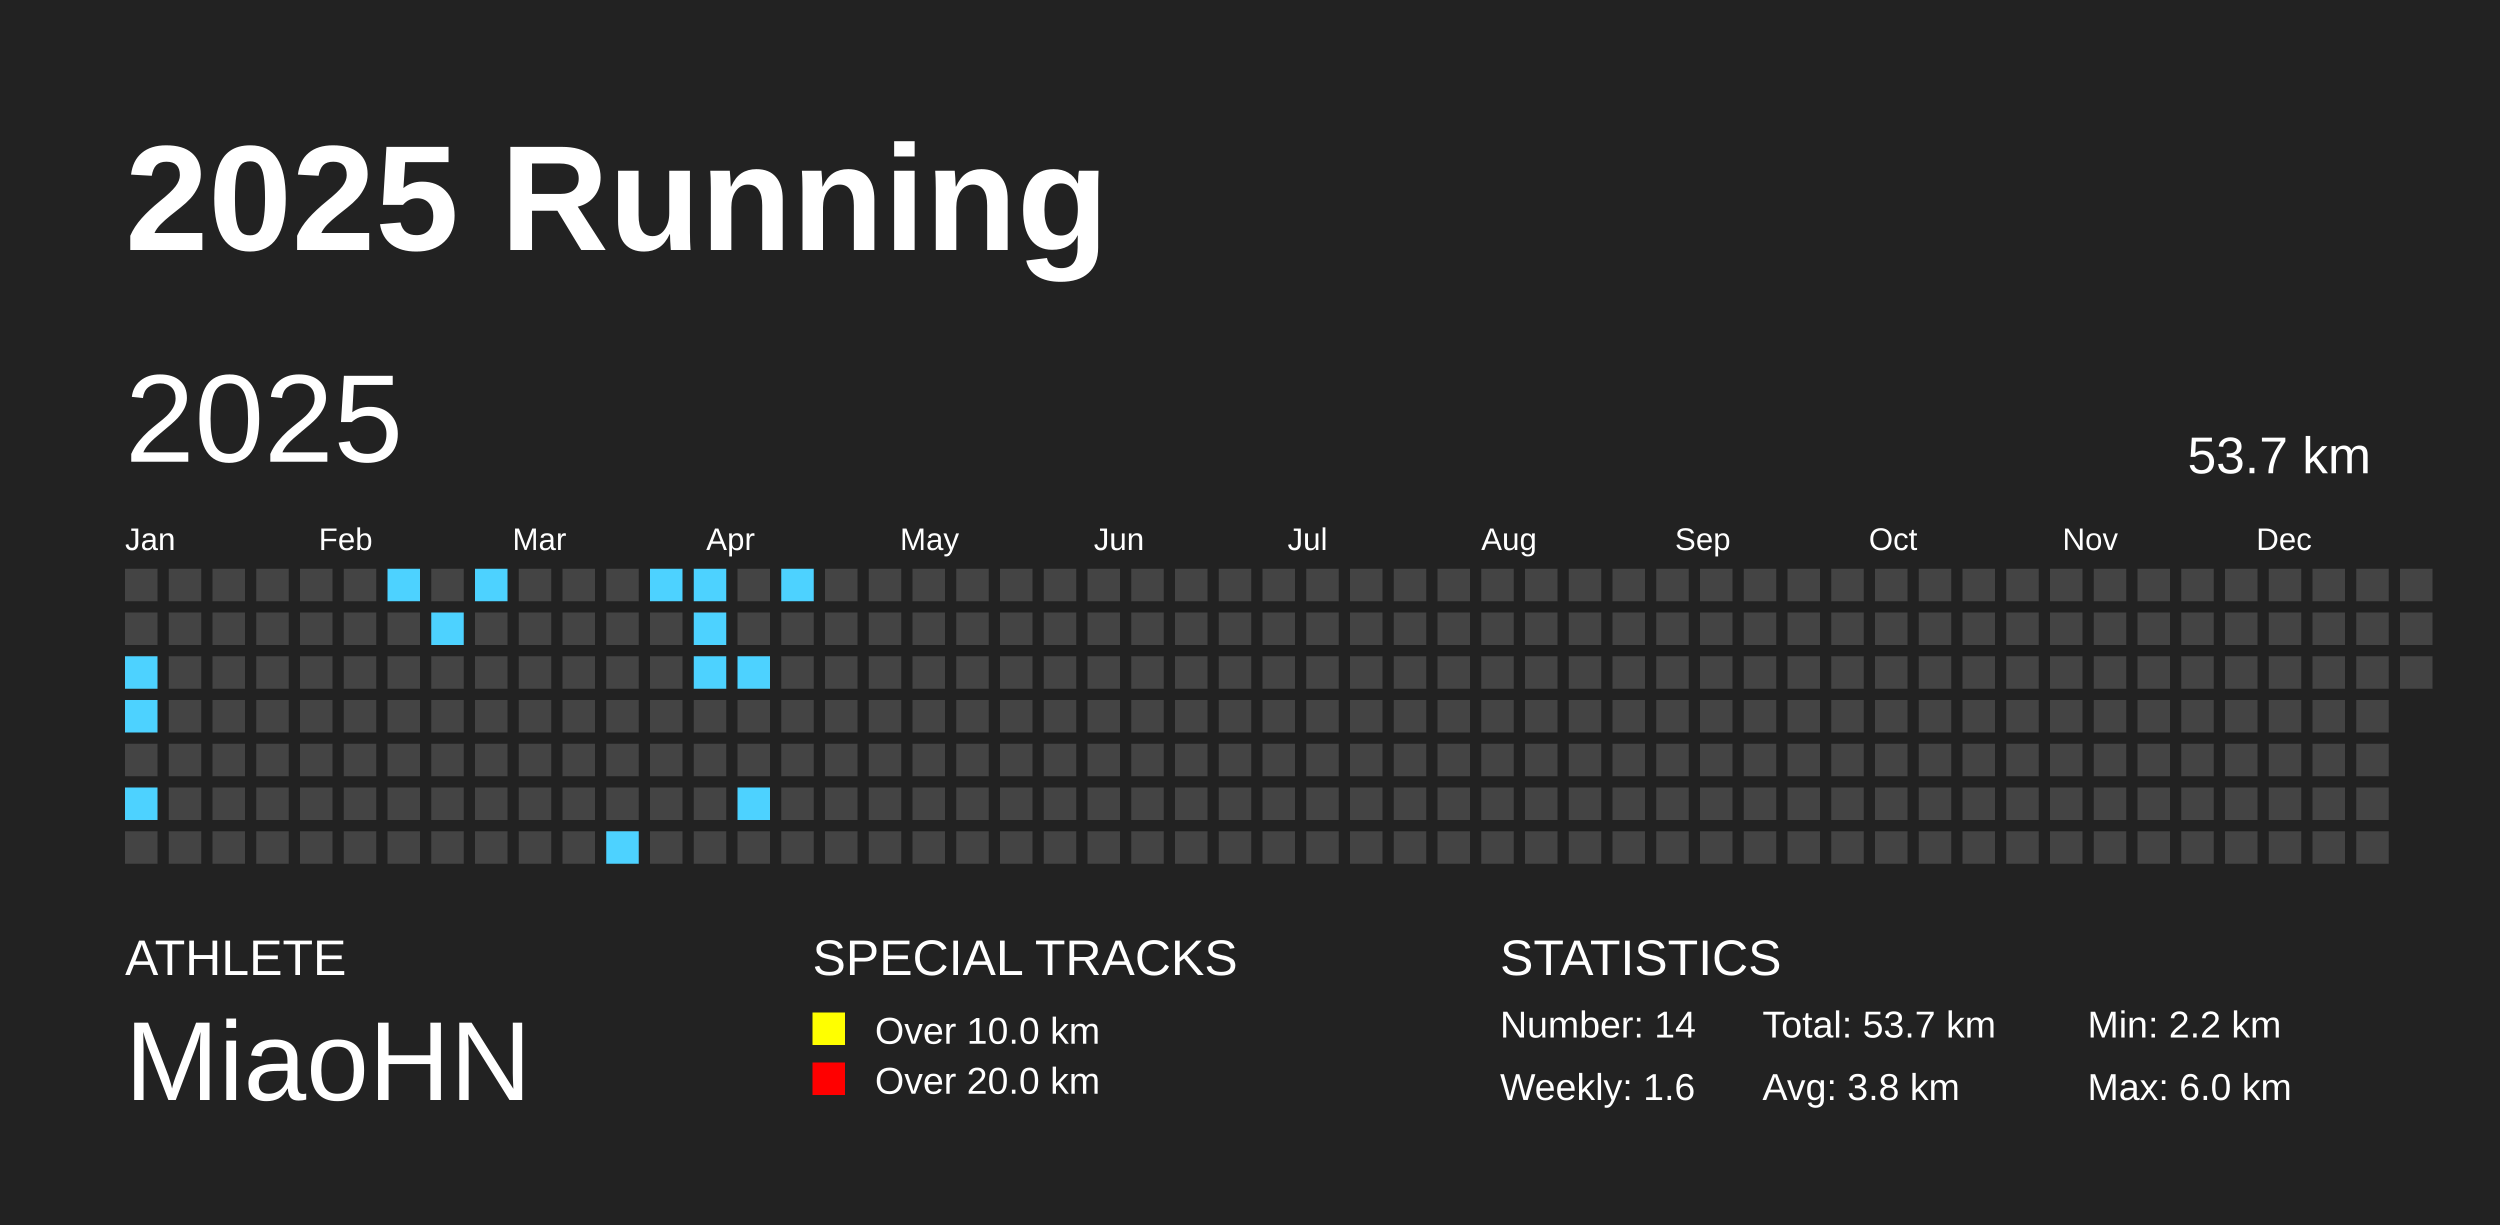
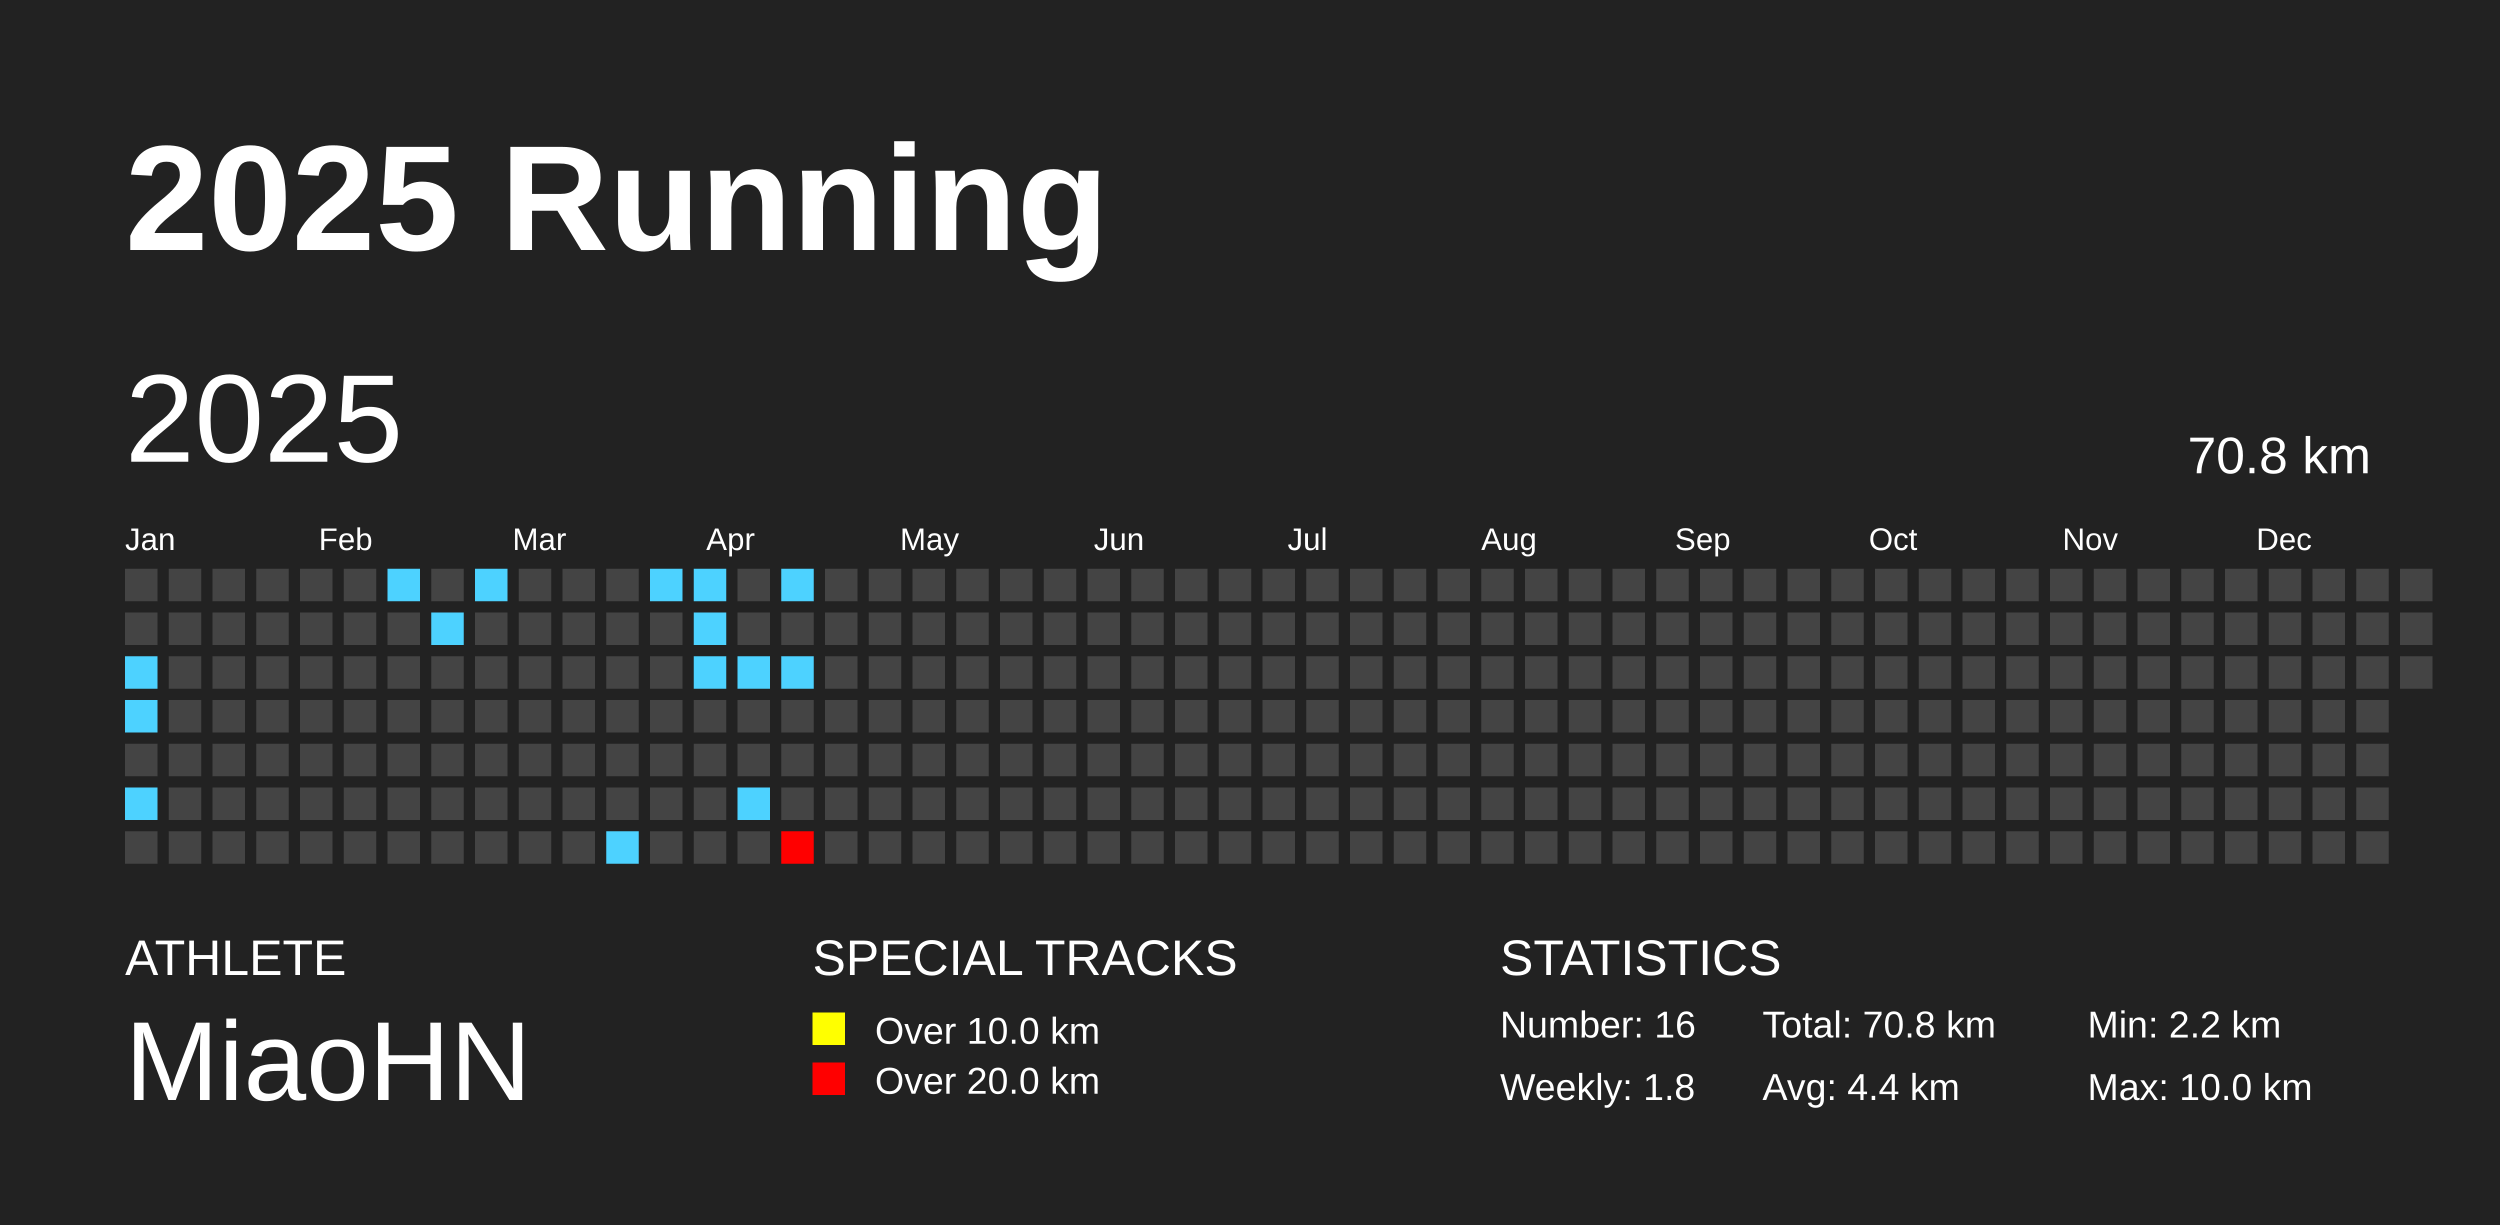
<svg xmlns="http://www.w3.org/2000/svg" baseProfile="full" height="98mm" version="1.1" viewBox="0,0,200,98" width="200mm">
  <defs />
  <rect fill="#222222" height="98" width="200" x="0" y="0" />
  <text fill="#FFFFFF" style="font-size:12px; font-family:Arial; font-weight:bold;" x="10" y="20">2025 Running</text>
  <text fill="#FFFFFF" style="font-size:4px; font-family:Arial" x="10" y="78">ATHLETE</text>
  <text fill="#FFFFFF" style="font-size:9px; font-family:Arial" x="10" y="88">MiaoHN</text>
  <text fill="#FFFFFF" style="font-size:4px; font-family:Arial" x="65" y="78">SPECIAL TRACKS</text>
  <rect fill="yellow" height="2.6" width="2.6" x="65" y="81" />
  <text fill="#FFFFFF" style="font-size:3px; font-family:Arial" x="70" y="83.5">Over 10.0 km</text>
  <rect fill="red" height="2.6" width="2.6" x="65" y="85" />
  <text fill="#FFFFFF" style="font-size:3px; font-family:Arial" x="70" y="87.5">Over 20.0 km</text>
  <text fill="#FFFFFF" style="font-size:4px; font-family:Arial" x="120" y="78">STATISTICS</text>
-   <text fill="#FFFFFF" style="font-size:3px; font-family:Arial" x="120" y="83">Number: 14</text>
-   <text fill="#FFFFFF" style="font-size:3px; font-family:Arial" x="120" y="88">Weekly: 1.6</text>
-   <text fill="#FFFFFF" style="font-size:3px; font-family:Arial" x="141" y="83">Total: 53.7 km</text>
-   <text fill="#FFFFFF" style="font-size:3px; font-family:Arial" x="141" y="88">Avg: 3.8 km</text>
+   <text fill="#FFFFFF" style="font-size:3px; font-family:Arial" x="120" y="83">Number: 16</text>
+   <text fill="#FFFFFF" style="font-size:3px; font-family:Arial" x="120" y="88">Weekly: 1.8</text>
+   <text fill="#FFFFFF" style="font-size:3px; font-family:Arial" x="141" y="83">Total: 70.8 km</text>
+   <text fill="#FFFFFF" style="font-size:3px; font-family:Arial" x="141" y="88">Avg: 4.4 km</text>
  <text fill="#FFFFFF" style="font-size:3px; font-family:Arial" x="167" y="83">Min: 2.2 km</text>
-   <text fill="#FFFFFF" style="font-size:3px; font-family:Arial" x="167" y="88">Max: 6.0 km</text>
+   <text fill="#FFFFFF" style="font-size:3px; font-family:Arial" x="167" y="88">Max: 10.0 km</text>
  <text dominant-baseline="hanging" fill="#FFFFFF" style="font-size:10.0px; font-family:Arial;" x="10" y="30">2025</text>
-   <text dominant-baseline="hanging" fill="#FFFFFF" style="font-size:4.125px; font-family:Arial;" x="175" y="35">53.7 km</text>
+   <text dominant-baseline="hanging" fill="#FFFFFF" style="font-size:4.125px; font-family:Arial;" x="175" y="35">70.8 km</text>
  <text fill="#FFFFFF" style="font-size:2.5px; font-family:Arial" x="10.0" y="44">Jan</text>
  <text fill="#FFFFFF" style="font-size:2.5px; font-family:Arial" x="25.5" y="44">Feb</text>
  <text fill="#FFFFFF" style="font-size:2.5px; font-family:Arial" x="41.0" y="44">Mar</text>
  <text fill="#FFFFFF" style="font-size:2.5px; font-family:Arial" x="56.5" y="44">Apr</text>
  <text fill="#FFFFFF" style="font-size:2.5px; font-family:Arial" x="72.0" y="44">May</text>
  <text fill="#FFFFFF" style="font-size:2.5px; font-family:Arial" x="87.5" y="44">Jun</text>
  <text fill="#FFFFFF" style="font-size:2.5px; font-family:Arial" x="103.0" y="44">Jul</text>
  <text fill="#FFFFFF" style="font-size:2.5px; font-family:Arial" x="118.5" y="44">Aug</text>
  <text fill="#FFFFFF" style="font-size:2.5px; font-family:Arial" x="134.0" y="44">Sep</text>
  <text fill="#FFFFFF" style="font-size:2.5px; font-family:Arial" x="149.5" y="44">Oct</text>
  <text fill="#FFFFFF" style="font-size:2.5px; font-family:Arial" x="165.0" y="44">Nov</text>
  <text fill="#FFFFFF" style="font-size:2.5px; font-family:Arial" x="180.5" y="44">Dec</text>
  <rect fill="#444444" height="2.6" width="2.6" x="10.0" y="45.5" />
  <rect fill="#444444" height="2.6" width="2.6" x="10.0" y="49.0" />
  <rect fill="#4dd2ff" height="2.6" width="2.6" x="10.0" y="52.5" />
  <rect fill="#4dd2ff" height="2.6" width="2.6" x="10.0" y="56.0" />
  <rect fill="#444444" height="2.6" width="2.6" x="10.0" y="59.5" />
  <rect fill="#4dd2ff" height="2.6" width="2.6" x="10.0" y="63.0" />
  <rect fill="#444444" height="2.6" width="2.6" x="10.0" y="66.5" />
  <rect fill="#444444" height="2.6" width="2.6" x="13.5" y="45.5" />
  <rect fill="#444444" height="2.6" width="2.6" x="13.5" y="49.0" />
  <rect fill="#444444" height="2.6" width="2.6" x="13.5" y="52.5" />
  <rect fill="#444444" height="2.6" width="2.6" x="13.5" y="56.0" />
  <rect fill="#444444" height="2.6" width="2.6" x="13.5" y="59.5" />
  <rect fill="#444444" height="2.6" width="2.6" x="13.5" y="63.0" />
  <rect fill="#444444" height="2.6" width="2.6" x="13.5" y="66.5" />
  <rect fill="#444444" height="2.6" width="2.6" x="17.0" y="45.5" />
  <rect fill="#444444" height="2.6" width="2.6" x="17.0" y="49.0" />
  <rect fill="#444444" height="2.6" width="2.6" x="17.0" y="52.5" />
  <rect fill="#444444" height="2.6" width="2.6" x="17.0" y="56.0" />
  <rect fill="#444444" height="2.6" width="2.6" x="17.0" y="59.5" />
  <rect fill="#444444" height="2.6" width="2.6" x="17.0" y="63.0" />
  <rect fill="#444444" height="2.6" width="2.6" x="17.0" y="66.5" />
  <rect fill="#444444" height="2.6" width="2.6" x="20.5" y="45.5" />
  <rect fill="#444444" height="2.6" width="2.6" x="20.5" y="49.0" />
  <rect fill="#444444" height="2.6" width="2.6" x="20.5" y="52.5" />
  <rect fill="#444444" height="2.6" width="2.6" x="20.5" y="56.0" />
  <rect fill="#444444" height="2.6" width="2.6" x="20.5" y="59.5" />
  <rect fill="#444444" height="2.6" width="2.6" x="20.5" y="63.0" />
  <rect fill="#444444" height="2.6" width="2.6" x="20.5" y="66.5" />
  <rect fill="#444444" height="2.6" width="2.6" x="24.0" y="45.5" />
  <rect fill="#444444" height="2.6" width="2.6" x="24.0" y="49.0" />
  <rect fill="#444444" height="2.6" width="2.6" x="24.0" y="52.5" />
  <rect fill="#444444" height="2.6" width="2.6" x="24.0" y="56.0" />
  <rect fill="#444444" height="2.6" width="2.6" x="24.0" y="59.5" />
  <rect fill="#444444" height="2.6" width="2.6" x="24.0" y="63.0" />
  <rect fill="#444444" height="2.6" width="2.6" x="24.0" y="66.5" />
  <rect fill="#444444" height="2.6" width="2.6" x="27.5" y="45.5" />
  <rect fill="#444444" height="2.6" width="2.6" x="27.5" y="49.0" />
  <rect fill="#444444" height="2.6" width="2.6" x="27.5" y="52.5" />
  <rect fill="#444444" height="2.6" width="2.6" x="27.5" y="56.0" />
  <rect fill="#444444" height="2.6" width="2.6" x="27.5" y="59.5" />
  <rect fill="#444444" height="2.6" width="2.6" x="27.5" y="63.0" />
  <rect fill="#444444" height="2.6" width="2.6" x="27.5" y="66.5" />
  <rect fill="#4dd2ff" height="2.6" width="2.6" x="31.0" y="45.5" />
  <rect fill="#444444" height="2.6" width="2.6" x="31.0" y="49.0" />
  <rect fill="#444444" height="2.6" width="2.6" x="31.0" y="52.5" />
  <rect fill="#444444" height="2.6" width="2.6" x="31.0" y="56.0" />
  <rect fill="#444444" height="2.6" width="2.6" x="31.0" y="59.5" />
  <rect fill="#444444" height="2.6" width="2.6" x="31.0" y="63.0" />
  <rect fill="#444444" height="2.6" width="2.6" x="31.0" y="66.5" />
  <rect fill="#444444" height="2.6" width="2.6" x="34.5" y="45.5" />
  <rect fill="#4dd2ff" height="2.6" width="2.6" x="34.5" y="49.0" />
  <rect fill="#444444" height="2.6" width="2.6" x="34.5" y="52.5" />
  <rect fill="#444444" height="2.6" width="2.6" x="34.5" y="56.0" />
  <rect fill="#444444" height="2.6" width="2.6" x="34.5" y="59.5" />
  <rect fill="#444444" height="2.6" width="2.6" x="34.5" y="63.0" />
  <rect fill="#444444" height="2.6" width="2.6" x="34.5" y="66.5" />
  <rect fill="#4dd2ff" height="2.6" width="2.6" x="38.0" y="45.5" />
  <rect fill="#444444" height="2.6" width="2.6" x="38.0" y="49.0" />
  <rect fill="#444444" height="2.6" width="2.6" x="38.0" y="52.5" />
  <rect fill="#444444" height="2.6" width="2.6" x="38.0" y="56.0" />
  <rect fill="#444444" height="2.6" width="2.6" x="38.0" y="59.5" />
  <rect fill="#444444" height="2.6" width="2.6" x="38.0" y="63.0" />
  <rect fill="#444444" height="2.6" width="2.6" x="38.0" y="66.5" />
  <rect fill="#444444" height="2.6" width="2.6" x="41.5" y="45.5" />
  <rect fill="#444444" height="2.6" width="2.6" x="41.5" y="49.0" />
  <rect fill="#444444" height="2.6" width="2.6" x="41.5" y="52.5" />
  <rect fill="#444444" height="2.6" width="2.6" x="41.5" y="56.0" />
  <rect fill="#444444" height="2.6" width="2.6" x="41.5" y="59.5" />
  <rect fill="#444444" height="2.6" width="2.6" x="41.5" y="63.0" />
  <rect fill="#444444" height="2.6" width="2.6" x="41.5" y="66.5" />
  <rect fill="#444444" height="2.6" width="2.6" x="45.0" y="45.5" />
  <rect fill="#444444" height="2.6" width="2.6" x="45.0" y="49.0" />
  <rect fill="#444444" height="2.6" width="2.6" x="45.0" y="52.5" />
  <rect fill="#444444" height="2.6" width="2.6" x="45.0" y="56.0" />
  <rect fill="#444444" height="2.6" width="2.6" x="45.0" y="59.5" />
  <rect fill="#444444" height="2.6" width="2.6" x="45.0" y="63.0" />
  <rect fill="#444444" height="2.6" width="2.6" x="45.0" y="66.5" />
  <rect fill="#444444" height="2.6" width="2.6" x="48.5" y="45.5" />
  <rect fill="#444444" height="2.6" width="2.6" x="48.5" y="49.0" />
  <rect fill="#444444" height="2.6" width="2.6" x="48.5" y="52.5" />
  <rect fill="#444444" height="2.6" width="2.6" x="48.5" y="56.0" />
  <rect fill="#444444" height="2.6" width="2.6" x="48.5" y="59.5" />
  <rect fill="#444444" height="2.6" width="2.6" x="48.5" y="63.0" />
  <rect fill="#4dd2ff" height="2.6" width="2.6" x="48.5" y="66.5" />
  <rect fill="#4dd2ff" height="2.6" width="2.6" x="52.0" y="45.5" />
  <rect fill="#444444" height="2.6" width="2.6" x="52.0" y="49.0" />
  <rect fill="#444444" height="2.6" width="2.6" x="52.0" y="52.5" />
  <rect fill="#444444" height="2.6" width="2.6" x="52.0" y="56.0" />
  <rect fill="#444444" height="2.6" width="2.6" x="52.0" y="59.5" />
  <rect fill="#444444" height="2.6" width="2.6" x="52.0" y="63.0" />
  <rect fill="#444444" height="2.6" width="2.6" x="52.0" y="66.5" />
  <rect fill="#4dd2ff" height="2.6" width="2.6" x="55.5" y="45.5" />
  <rect fill="#4dd2ff" height="2.6" width="2.6" x="55.5" y="49.0" />
  <rect fill="#4dd2ff" height="2.6" width="2.6" x="55.5" y="52.5" />
  <rect fill="#444444" height="2.6" width="2.6" x="55.5" y="56.0" />
  <rect fill="#444444" height="2.6" width="2.6" x="55.5" y="59.5" />
  <rect fill="#444444" height="2.6" width="2.6" x="55.5" y="63.0" />
  <rect fill="#444444" height="2.6" width="2.6" x="55.5" y="66.5" />
  <rect fill="#444444" height="2.6" width="2.6" x="59.0" y="45.5" />
  <rect fill="#444444" height="2.6" width="2.6" x="59.0" y="49.0" />
  <rect fill="#4dd2ff" height="2.6" width="2.6" x="59.0" y="52.5" />
  <rect fill="#444444" height="2.6" width="2.6" x="59.0" y="56.0" />
  <rect fill="#444444" height="2.6" width="2.6" x="59.0" y="59.5" />
  <rect fill="#4dd2ff" height="2.6" width="2.6" x="59.0" y="63.0" />
  <rect fill="#444444" height="2.6" width="2.6" x="59.0" y="66.5" />
  <rect fill="#4dd2ff" height="2.6" width="2.6" x="62.5" y="45.5" />
  <rect fill="#444444" height="2.6" width="2.6" x="62.5" y="49.0" />
-   <rect fill="#444444" height="2.6" width="2.6" x="62.5" y="52.5" />
+   <rect fill="#4dd2ff" height="2.6" width="2.6" x="62.5" y="52.5" />
  <rect fill="#444444" height="2.6" width="2.6" x="62.5" y="56.0" />
  <rect fill="#444444" height="2.6" width="2.6" x="62.5" y="59.5" />
  <rect fill="#444444" height="2.6" width="2.6" x="62.5" y="63.0" />
-   <rect fill="#444444" height="2.6" width="2.6" x="62.5" y="66.5" />
+   <rect fill="#ff0000" height="2.6" width="2.6" x="62.5" y="66.5" />
  <rect fill="#444444" height="2.6" width="2.6" x="66.0" y="45.5" />
  <rect fill="#444444" height="2.6" width="2.6" x="66.0" y="49.0" />
  <rect fill="#444444" height="2.6" width="2.6" x="66.0" y="52.5" />
  <rect fill="#444444" height="2.6" width="2.6" x="66.0" y="56.0" />
  <rect fill="#444444" height="2.6" width="2.6" x="66.0" y="59.5" />
  <rect fill="#444444" height="2.6" width="2.6" x="66.0" y="63.0" />
  <rect fill="#444444" height="2.6" width="2.6" x="66.0" y="66.5" />
  <rect fill="#444444" height="2.6" width="2.6" x="69.5" y="45.5" />
  <rect fill="#444444" height="2.6" width="2.6" x="69.5" y="49.0" />
  <rect fill="#444444" height="2.6" width="2.6" x="69.5" y="52.5" />
  <rect fill="#444444" height="2.6" width="2.6" x="69.5" y="56.0" />
  <rect fill="#444444" height="2.6" width="2.6" x="69.5" y="59.5" />
  <rect fill="#444444" height="2.6" width="2.6" x="69.5" y="63.0" />
  <rect fill="#444444" height="2.6" width="2.6" x="69.5" y="66.5" />
  <rect fill="#444444" height="2.6" width="2.6" x="73.0" y="45.5" />
  <rect fill="#444444" height="2.6" width="2.6" x="73.0" y="49.0" />
  <rect fill="#444444" height="2.6" width="2.6" x="73.0" y="52.5" />
  <rect fill="#444444" height="2.6" width="2.6" x="73.0" y="56.0" />
  <rect fill="#444444" height="2.6" width="2.6" x="73.0" y="59.5" />
  <rect fill="#444444" height="2.6" width="2.6" x="73.0" y="63.0" />
  <rect fill="#444444" height="2.6" width="2.6" x="73.0" y="66.5" />
  <rect fill="#444444" height="2.6" width="2.6" x="76.5" y="45.5" />
  <rect fill="#444444" height="2.6" width="2.6" x="76.5" y="49.0" />
  <rect fill="#444444" height="2.6" width="2.6" x="76.5" y="52.5" />
  <rect fill="#444444" height="2.6" width="2.6" x="76.5" y="56.0" />
  <rect fill="#444444" height="2.6" width="2.6" x="76.5" y="59.5" />
  <rect fill="#444444" height="2.6" width="2.6" x="76.5" y="63.0" />
  <rect fill="#444444" height="2.6" width="2.6" x="76.5" y="66.5" />
  <rect fill="#444444" height="2.6" width="2.6" x="80.0" y="45.5" />
  <rect fill="#444444" height="2.6" width="2.6" x="80.0" y="49.0" />
  <rect fill="#444444" height="2.6" width="2.6" x="80.0" y="52.5" />
  <rect fill="#444444" height="2.6" width="2.6" x="80.0" y="56.0" />
  <rect fill="#444444" height="2.6" width="2.6" x="80.0" y="59.5" />
  <rect fill="#444444" height="2.6" width="2.6" x="80.0" y="63.0" />
  <rect fill="#444444" height="2.6" width="2.6" x="80.0" y="66.5" />
  <rect fill="#444444" height="2.6" width="2.6" x="83.5" y="45.5" />
  <rect fill="#444444" height="2.6" width="2.6" x="83.5" y="49.0" />
  <rect fill="#444444" height="2.6" width="2.6" x="83.5" y="52.5" />
  <rect fill="#444444" height="2.6" width="2.6" x="83.5" y="56.0" />
  <rect fill="#444444" height="2.6" width="2.6" x="83.5" y="59.5" />
  <rect fill="#444444" height="2.6" width="2.6" x="83.5" y="63.0" />
  <rect fill="#444444" height="2.6" width="2.6" x="83.5" y="66.5" />
  <rect fill="#444444" height="2.6" width="2.6" x="87.0" y="45.5" />
  <rect fill="#444444" height="2.6" width="2.6" x="87.0" y="49.0" />
  <rect fill="#444444" height="2.6" width="2.6" x="87.0" y="52.5" />
  <rect fill="#444444" height="2.6" width="2.6" x="87.0" y="56.0" />
  <rect fill="#444444" height="2.6" width="2.6" x="87.0" y="59.5" />
  <rect fill="#444444" height="2.6" width="2.6" x="87.0" y="63.0" />
  <rect fill="#444444" height="2.6" width="2.6" x="87.0" y="66.5" />
  <rect fill="#444444" height="2.6" width="2.6" x="90.5" y="45.5" />
  <rect fill="#444444" height="2.6" width="2.6" x="90.5" y="49.0" />
  <rect fill="#444444" height="2.6" width="2.6" x="90.5" y="52.5" />
  <rect fill="#444444" height="2.6" width="2.6" x="90.5" y="56.0" />
  <rect fill="#444444" height="2.6" width="2.6" x="90.5" y="59.5" />
  <rect fill="#444444" height="2.6" width="2.6" x="90.5" y="63.0" />
  <rect fill="#444444" height="2.6" width="2.6" x="90.5" y="66.5" />
  <rect fill="#444444" height="2.6" width="2.6" x="94.0" y="45.5" />
  <rect fill="#444444" height="2.6" width="2.6" x="94.0" y="49.0" />
  <rect fill="#444444" height="2.6" width="2.6" x="94.0" y="52.5" />
  <rect fill="#444444" height="2.6" width="2.6" x="94.0" y="56.0" />
  <rect fill="#444444" height="2.6" width="2.6" x="94.0" y="59.5" />
  <rect fill="#444444" height="2.6" width="2.6" x="94.0" y="63.0" />
  <rect fill="#444444" height="2.6" width="2.6" x="94.0" y="66.5" />
  <rect fill="#444444" height="2.6" width="2.6" x="97.5" y="45.5" />
  <rect fill="#444444" height="2.6" width="2.6" x="97.5" y="49.0" />
  <rect fill="#444444" height="2.6" width="2.6" x="97.5" y="52.5" />
  <rect fill="#444444" height="2.6" width="2.6" x="97.5" y="56.0" />
  <rect fill="#444444" height="2.6" width="2.6" x="97.5" y="59.5" />
  <rect fill="#444444" height="2.6" width="2.6" x="97.5" y="63.0" />
  <rect fill="#444444" height="2.6" width="2.6" x="97.5" y="66.5" />
  <rect fill="#444444" height="2.6" width="2.6" x="101.0" y="45.5" />
  <rect fill="#444444" height="2.6" width="2.6" x="101.0" y="49.0" />
  <rect fill="#444444" height="2.6" width="2.6" x="101.0" y="52.5" />
  <rect fill="#444444" height="2.6" width="2.6" x="101.0" y="56.0" />
  <rect fill="#444444" height="2.6" width="2.6" x="101.0" y="59.5" />
  <rect fill="#444444" height="2.6" width="2.6" x="101.0" y="63.0" />
  <rect fill="#444444" height="2.6" width="2.6" x="101.0" y="66.5" />
  <rect fill="#444444" height="2.6" width="2.6" x="104.5" y="45.5" />
  <rect fill="#444444" height="2.6" width="2.6" x="104.5" y="49.0" />
  <rect fill="#444444" height="2.6" width="2.6" x="104.5" y="52.5" />
  <rect fill="#444444" height="2.6" width="2.6" x="104.5" y="56.0" />
  <rect fill="#444444" height="2.6" width="2.6" x="104.5" y="59.5" />
  <rect fill="#444444" height="2.6" width="2.6" x="104.5" y="63.0" />
  <rect fill="#444444" height="2.6" width="2.6" x="104.5" y="66.5" />
  <rect fill="#444444" height="2.6" width="2.6" x="108.0" y="45.5" />
  <rect fill="#444444" height="2.6" width="2.6" x="108.0" y="49.0" />
  <rect fill="#444444" height="2.6" width="2.6" x="108.0" y="52.5" />
  <rect fill="#444444" height="2.6" width="2.6" x="108.0" y="56.0" />
  <rect fill="#444444" height="2.6" width="2.6" x="108.0" y="59.5" />
  <rect fill="#444444" height="2.6" width="2.6" x="108.0" y="63.0" />
  <rect fill="#444444" height="2.6" width="2.6" x="108.0" y="66.5" />
  <rect fill="#444444" height="2.6" width="2.6" x="111.5" y="45.5" />
  <rect fill="#444444" height="2.6" width="2.6" x="111.5" y="49.0" />
  <rect fill="#444444" height="2.6" width="2.6" x="111.5" y="52.5" />
  <rect fill="#444444" height="2.6" width="2.6" x="111.5" y="56.0" />
  <rect fill="#444444" height="2.6" width="2.6" x="111.5" y="59.5" />
  <rect fill="#444444" height="2.6" width="2.6" x="111.5" y="63.0" />
  <rect fill="#444444" height="2.6" width="2.6" x="111.5" y="66.5" />
  <rect fill="#444444" height="2.6" width="2.6" x="115.0" y="45.5" />
  <rect fill="#444444" height="2.6" width="2.6" x="115.0" y="49.0" />
  <rect fill="#444444" height="2.6" width="2.6" x="115.0" y="52.5" />
  <rect fill="#444444" height="2.6" width="2.6" x="115.0" y="56.0" />
  <rect fill="#444444" height="2.6" width="2.6" x="115.0" y="59.5" />
  <rect fill="#444444" height="2.6" width="2.6" x="115.0" y="63.0" />
  <rect fill="#444444" height="2.6" width="2.6" x="115.0" y="66.5" />
  <rect fill="#444444" height="2.6" width="2.6" x="118.5" y="45.5" />
  <rect fill="#444444" height="2.6" width="2.6" x="118.5" y="49.0" />
  <rect fill="#444444" height="2.6" width="2.6" x="118.5" y="52.5" />
  <rect fill="#444444" height="2.6" width="2.6" x="118.5" y="56.0" />
  <rect fill="#444444" height="2.6" width="2.6" x="118.5" y="59.5" />
  <rect fill="#444444" height="2.6" width="2.6" x="118.5" y="63.0" />
  <rect fill="#444444" height="2.6" width="2.6" x="118.5" y="66.5" />
  <rect fill="#444444" height="2.6" width="2.6" x="122.0" y="45.5" />
  <rect fill="#444444" height="2.6" width="2.6" x="122.0" y="49.0" />
  <rect fill="#444444" height="2.6" width="2.6" x="122.0" y="52.5" />
  <rect fill="#444444" height="2.6" width="2.6" x="122.0" y="56.0" />
  <rect fill="#444444" height="2.6" width="2.6" x="122.0" y="59.5" />
  <rect fill="#444444" height="2.6" width="2.6" x="122.0" y="63.0" />
  <rect fill="#444444" height="2.6" width="2.6" x="122.0" y="66.5" />
  <rect fill="#444444" height="2.6" width="2.6" x="125.5" y="45.5" />
  <rect fill="#444444" height="2.6" width="2.6" x="125.5" y="49.0" />
  <rect fill="#444444" height="2.6" width="2.6" x="125.5" y="52.5" />
  <rect fill="#444444" height="2.6" width="2.6" x="125.5" y="56.0" />
  <rect fill="#444444" height="2.6" width="2.6" x="125.5" y="59.5" />
  <rect fill="#444444" height="2.6" width="2.6" x="125.5" y="63.0" />
  <rect fill="#444444" height="2.6" width="2.6" x="125.5" y="66.5" />
  <rect fill="#444444" height="2.6" width="2.6" x="129.0" y="45.5" />
  <rect fill="#444444" height="2.6" width="2.6" x="129.0" y="49.0" />
  <rect fill="#444444" height="2.6" width="2.6" x="129.0" y="52.5" />
  <rect fill="#444444" height="2.6" width="2.6" x="129.0" y="56.0" />
  <rect fill="#444444" height="2.6" width="2.6" x="129.0" y="59.5" />
  <rect fill="#444444" height="2.6" width="2.6" x="129.0" y="63.0" />
  <rect fill="#444444" height="2.6" width="2.6" x="129.0" y="66.5" />
  <rect fill="#444444" height="2.6" width="2.6" x="132.5" y="45.5" />
  <rect fill="#444444" height="2.6" width="2.6" x="132.5" y="49.0" />
  <rect fill="#444444" height="2.6" width="2.6" x="132.5" y="52.5" />
  <rect fill="#444444" height="2.6" width="2.6" x="132.5" y="56.0" />
  <rect fill="#444444" height="2.6" width="2.6" x="132.5" y="59.5" />
  <rect fill="#444444" height="2.6" width="2.6" x="132.5" y="63.0" />
  <rect fill="#444444" height="2.6" width="2.6" x="132.5" y="66.5" />
  <rect fill="#444444" height="2.6" width="2.6" x="136.0" y="45.5" />
  <rect fill="#444444" height="2.6" width="2.6" x="136.0" y="49.0" />
  <rect fill="#444444" height="2.6" width="2.6" x="136.0" y="52.5" />
  <rect fill="#444444" height="2.6" width="2.6" x="136.0" y="56.0" />
  <rect fill="#444444" height="2.6" width="2.6" x="136.0" y="59.5" />
  <rect fill="#444444" height="2.6" width="2.6" x="136.0" y="63.0" />
  <rect fill="#444444" height="2.6" width="2.6" x="136.0" y="66.5" />
  <rect fill="#444444" height="2.6" width="2.6" x="139.5" y="45.5" />
  <rect fill="#444444" height="2.6" width="2.6" x="139.5" y="49.0" />
  <rect fill="#444444" height="2.6" width="2.6" x="139.5" y="52.5" />
  <rect fill="#444444" height="2.6" width="2.6" x="139.5" y="56.0" />
  <rect fill="#444444" height="2.6" width="2.6" x="139.5" y="59.5" />
  <rect fill="#444444" height="2.6" width="2.6" x="139.5" y="63.0" />
  <rect fill="#444444" height="2.6" width="2.6" x="139.5" y="66.5" />
  <rect fill="#444444" height="2.6" width="2.6" x="143.0" y="45.5" />
  <rect fill="#444444" height="2.6" width="2.6" x="143.0" y="49.0" />
  <rect fill="#444444" height="2.6" width="2.6" x="143.0" y="52.5" />
  <rect fill="#444444" height="2.6" width="2.6" x="143.0" y="56.0" />
  <rect fill="#444444" height="2.6" width="2.6" x="143.0" y="59.5" />
  <rect fill="#444444" height="2.6" width="2.6" x="143.0" y="63.0" />
  <rect fill="#444444" height="2.6" width="2.6" x="143.0" y="66.5" />
  <rect fill="#444444" height="2.6" width="2.6" x="146.5" y="45.5" />
  <rect fill="#444444" height="2.6" width="2.6" x="146.5" y="49.0" />
  <rect fill="#444444" height="2.6" width="2.6" x="146.5" y="52.5" />
  <rect fill="#444444" height="2.6" width="2.6" x="146.5" y="56.0" />
  <rect fill="#444444" height="2.6" width="2.6" x="146.5" y="59.5" />
  <rect fill="#444444" height="2.6" width="2.6" x="146.5" y="63.0" />
  <rect fill="#444444" height="2.6" width="2.6" x="146.5" y="66.5" />
  <rect fill="#444444" height="2.6" width="2.6" x="150.0" y="45.5" />
  <rect fill="#444444" height="2.6" width="2.6" x="150.0" y="49.0" />
  <rect fill="#444444" height="2.6" width="2.6" x="150.0" y="52.5" />
  <rect fill="#444444" height="2.6" width="2.6" x="150.0" y="56.0" />
  <rect fill="#444444" height="2.6" width="2.6" x="150.0" y="59.5" />
  <rect fill="#444444" height="2.6" width="2.6" x="150.0" y="63.0" />
  <rect fill="#444444" height="2.6" width="2.6" x="150.0" y="66.5" />
  <rect fill="#444444" height="2.6" width="2.6" x="153.5" y="45.5" />
  <rect fill="#444444" height="2.6" width="2.6" x="153.5" y="49.0" />
  <rect fill="#444444" height="2.6" width="2.6" x="153.5" y="52.5" />
  <rect fill="#444444" height="2.6" width="2.6" x="153.5" y="56.0" />
  <rect fill="#444444" height="2.6" width="2.6" x="153.5" y="59.5" />
  <rect fill="#444444" height="2.6" width="2.6" x="153.5" y="63.0" />
  <rect fill="#444444" height="2.6" width="2.6" x="153.5" y="66.5" />
  <rect fill="#444444" height="2.6" width="2.6" x="157.0" y="45.5" />
  <rect fill="#444444" height="2.6" width="2.6" x="157.0" y="49.0" />
  <rect fill="#444444" height="2.6" width="2.6" x="157.0" y="52.5" />
  <rect fill="#444444" height="2.6" width="2.6" x="157.0" y="56.0" />
  <rect fill="#444444" height="2.6" width="2.6" x="157.0" y="59.5" />
  <rect fill="#444444" height="2.6" width="2.6" x="157.0" y="63.0" />
  <rect fill="#444444" height="2.6" width="2.6" x="157.0" y="66.5" />
  <rect fill="#444444" height="2.6" width="2.6" x="160.5" y="45.5" />
  <rect fill="#444444" height="2.6" width="2.6" x="160.5" y="49.0" />
  <rect fill="#444444" height="2.6" width="2.6" x="160.5" y="52.5" />
  <rect fill="#444444" height="2.6" width="2.6" x="160.5" y="56.0" />
  <rect fill="#444444" height="2.6" width="2.6" x="160.5" y="59.5" />
  <rect fill="#444444" height="2.6" width="2.6" x="160.5" y="63.0" />
  <rect fill="#444444" height="2.6" width="2.6" x="160.5" y="66.5" />
  <rect fill="#444444" height="2.6" width="2.6" x="164.0" y="45.5" />
  <rect fill="#444444" height="2.6" width="2.6" x="164.0" y="49.0" />
  <rect fill="#444444" height="2.6" width="2.6" x="164.0" y="52.5" />
  <rect fill="#444444" height="2.6" width="2.6" x="164.0" y="56.0" />
  <rect fill="#444444" height="2.6" width="2.6" x="164.0" y="59.5" />
  <rect fill="#444444" height="2.6" width="2.6" x="164.0" y="63.0" />
  <rect fill="#444444" height="2.6" width="2.6" x="164.0" y="66.5" />
  <rect fill="#444444" height="2.6" width="2.6" x="167.5" y="45.5" />
  <rect fill="#444444" height="2.6" width="2.6" x="167.5" y="49.0" />
  <rect fill="#444444" height="2.6" width="2.6" x="167.5" y="52.5" />
  <rect fill="#444444" height="2.6" width="2.6" x="167.5" y="56.0" />
  <rect fill="#444444" height="2.6" width="2.6" x="167.5" y="59.5" />
  <rect fill="#444444" height="2.6" width="2.6" x="167.5" y="63.0" />
  <rect fill="#444444" height="2.6" width="2.6" x="167.5" y="66.5" />
  <rect fill="#444444" height="2.6" width="2.6" x="171.0" y="45.5" />
  <rect fill="#444444" height="2.6" width="2.6" x="171.0" y="49.0" />
  <rect fill="#444444" height="2.6" width="2.6" x="171.0" y="52.5" />
  <rect fill="#444444" height="2.6" width="2.6" x="171.0" y="56.0" />
  <rect fill="#444444" height="2.6" width="2.6" x="171.0" y="59.5" />
  <rect fill="#444444" height="2.6" width="2.6" x="171.0" y="63.0" />
  <rect fill="#444444" height="2.6" width="2.6" x="171.0" y="66.5" />
  <rect fill="#444444" height="2.6" width="2.6" x="174.5" y="45.5" />
  <rect fill="#444444" height="2.6" width="2.6" x="174.5" y="49.0" />
  <rect fill="#444444" height="2.6" width="2.6" x="174.5" y="52.5" />
  <rect fill="#444444" height="2.6" width="2.6" x="174.5" y="56.0" />
  <rect fill="#444444" height="2.6" width="2.6" x="174.5" y="59.5" />
  <rect fill="#444444" height="2.6" width="2.6" x="174.5" y="63.0" />
  <rect fill="#444444" height="2.6" width="2.6" x="174.5" y="66.5" />
  <rect fill="#444444" height="2.6" width="2.6" x="178.0" y="45.5" />
  <rect fill="#444444" height="2.6" width="2.6" x="178.0" y="49.0" />
  <rect fill="#444444" height="2.6" width="2.6" x="178.0" y="52.5" />
  <rect fill="#444444" height="2.6" width="2.6" x="178.0" y="56.0" />
  <rect fill="#444444" height="2.6" width="2.6" x="178.0" y="59.5" />
  <rect fill="#444444" height="2.6" width="2.6" x="178.0" y="63.0" />
  <rect fill="#444444" height="2.6" width="2.6" x="178.0" y="66.5" />
  <rect fill="#444444" height="2.6" width="2.6" x="181.5" y="45.5" />
  <rect fill="#444444" height="2.6" width="2.6" x="181.5" y="49.0" />
  <rect fill="#444444" height="2.6" width="2.6" x="181.5" y="52.5" />
  <rect fill="#444444" height="2.6" width="2.6" x="181.5" y="56.0" />
  <rect fill="#444444" height="2.6" width="2.6" x="181.5" y="59.5" />
  <rect fill="#444444" height="2.6" width="2.6" x="181.5" y="63.0" />
  <rect fill="#444444" height="2.6" width="2.6" x="181.5" y="66.5" />
  <rect fill="#444444" height="2.6" width="2.6" x="185.0" y="45.5" />
  <rect fill="#444444" height="2.6" width="2.6" x="185.0" y="49.0" />
  <rect fill="#444444" height="2.6" width="2.6" x="185.0" y="52.5" />
  <rect fill="#444444" height="2.6" width="2.6" x="185.0" y="56.0" />
  <rect fill="#444444" height="2.6" width="2.6" x="185.0" y="59.5" />
  <rect fill="#444444" height="2.6" width="2.6" x="185.0" y="63.0" />
  <rect fill="#444444" height="2.6" width="2.6" x="185.0" y="66.5" />
  <rect fill="#444444" height="2.6" width="2.6" x="188.5" y="45.5" />
  <rect fill="#444444" height="2.6" width="2.6" x="188.5" y="49.0" />
  <rect fill="#444444" height="2.6" width="2.6" x="188.5" y="52.5" />
  <rect fill="#444444" height="2.6" width="2.6" x="188.5" y="56.0" />
  <rect fill="#444444" height="2.6" width="2.6" x="188.5" y="59.5" />
  <rect fill="#444444" height="2.6" width="2.6" x="188.5" y="63.0" />
  <rect fill="#444444" height="2.6" width="2.6" x="188.5" y="66.5" />
  <rect fill="#444444" height="2.6" width="2.6" x="192.0" y="45.5" />
  <rect fill="#444444" height="2.6" width="2.6" x="192.0" y="49.0" />
  <rect fill="#444444" height="2.6" width="2.6" x="192.0" y="52.5" />
</svg>
